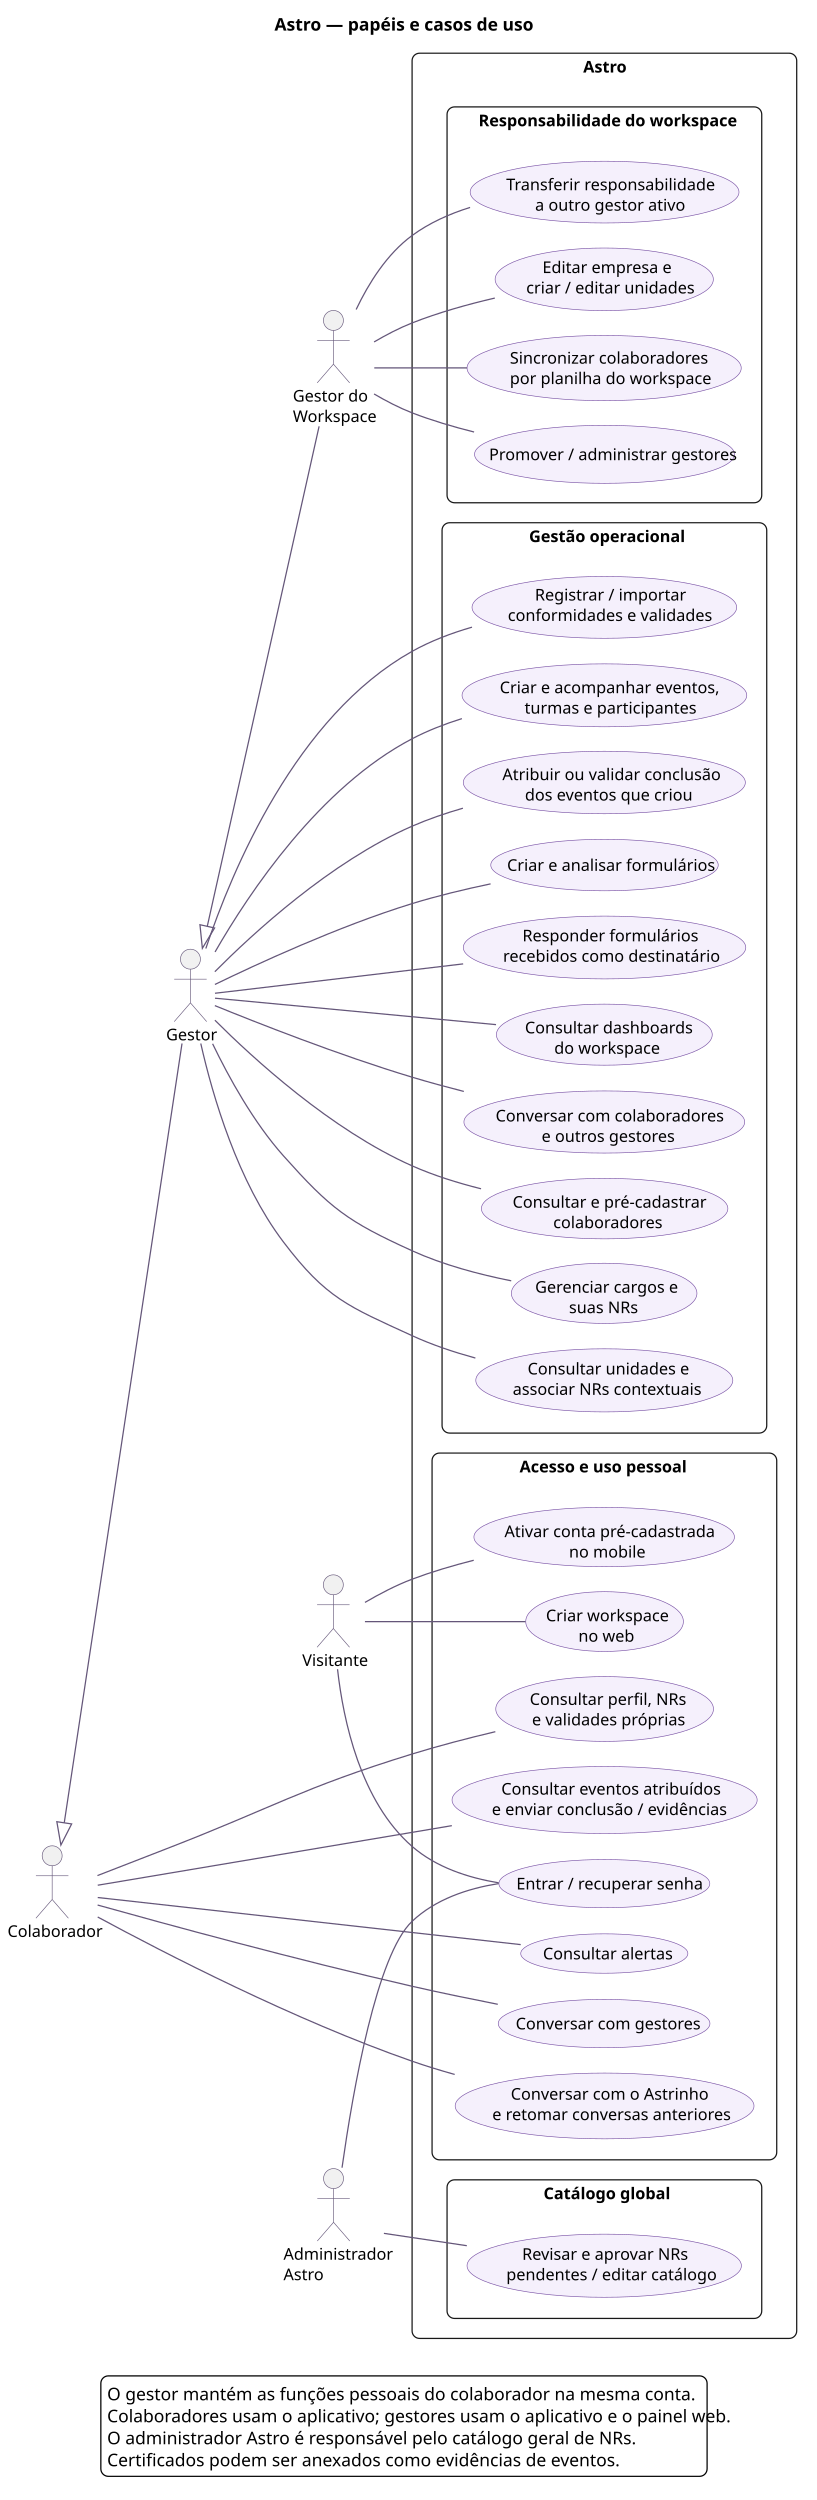
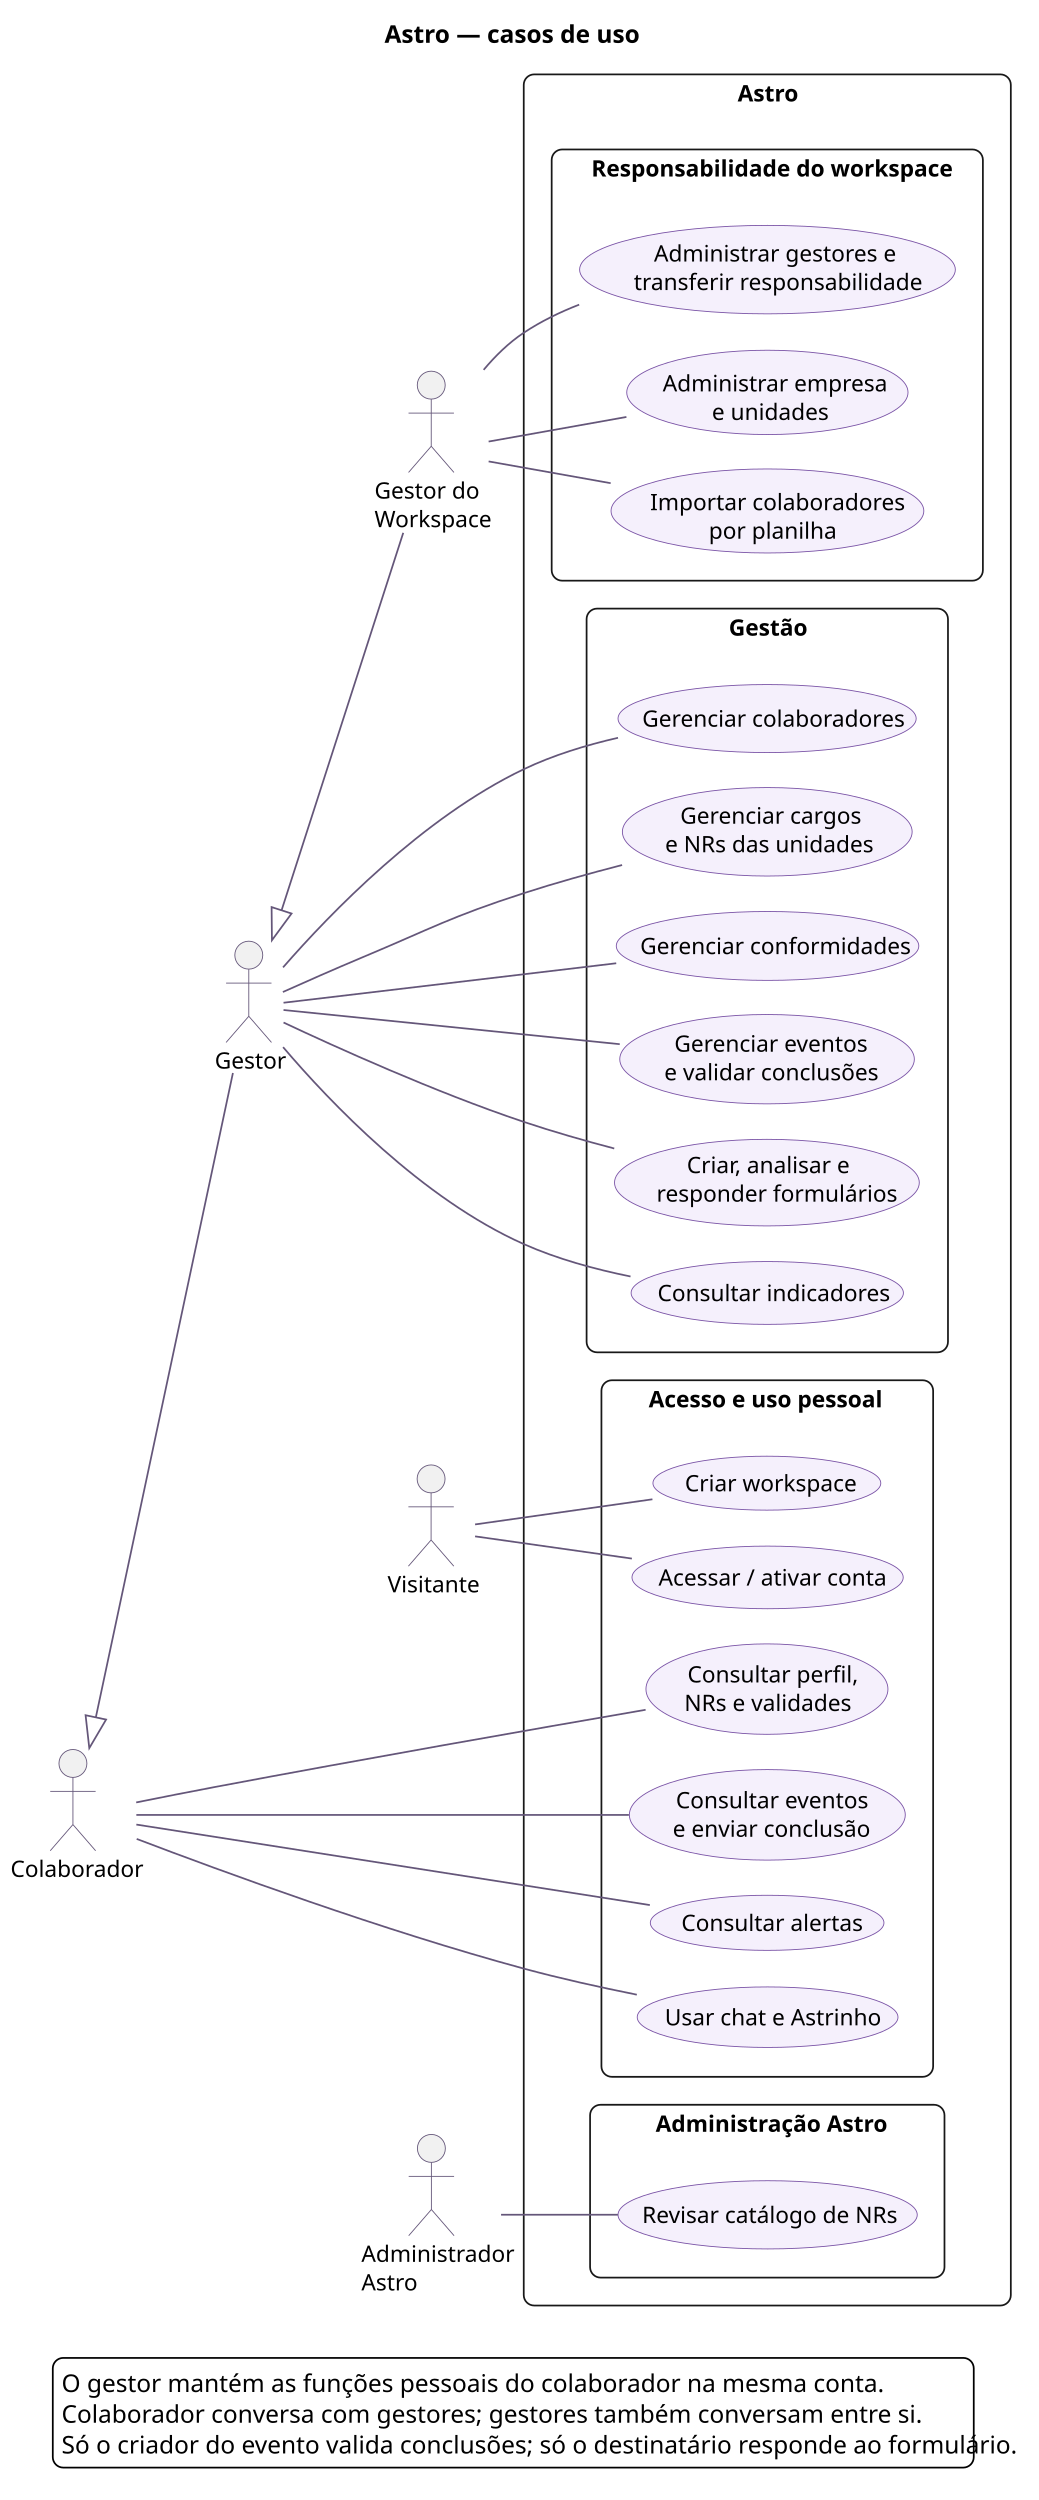
- <svg xmlns="http://www.w3.org/2000/svg" version="1.1" data-diagram-type="DESCRIPTION" style="width:654px;height:2002px;background:#FFFFFF;" width="654px" height="2002px" viewBox="0 0 654 2002" zoomAndPan="magnify" preserveAspectRatio="none" contentStyleType="text/css">
+ <svg xmlns="http://www.w3.org/2000/svg" version="1.1" data-diagram-type="DESCRIPTION" style="width:595px;height:1432px;background:#FFFFFF;" width="595px" height="1432px" viewBox="0 0 595 1432" zoomAndPan="magnify" preserveAspectRatio="none" contentStyleType="text/css">
  <defs />
  <g font-family="sans-serif" lengthAdjust="spacing">
    <g class="title" data-source-line="2">
-       <text x="219.802" y="24.533" fill="#000" font-size="14" textLength="207.396" font-weight="700">Astro — papéis e casos de uso</text>
+       <text x="220.261" y="24.533" fill="#000" font-size="14" textLength="147.479" font-weight="700">Astro — casos de uso</text>
    </g>
    <g class="cluster" data-qualified-name="Astro" id="ent0008" data-source-line="18">
-       <rect x="330" y="42.609" width="308" height="1830" fill="none" style="stroke:#181818;stroke-width:1;" rx="6" ry="6" />
-       <text x="467.026" y="58.104" fill="#000" font-size="13" textLength="33.947" font-weight="700">Astro</text>
+       <rect x="300" y="42.609" width="279" height="1278" fill="none" style="stroke:#181818;stroke-width:1;" rx="6" ry="6" />
+       <text x="422.526" y="58.104" fill="#000" font-size="13" textLength="33.947" font-weight="700">Astro</text>
    </g>
    <g class="cluster" data-qualified-name="Astro.Acesso e uso pessoal" id="ent0009" data-source-line="19">
-       <rect x="346" y="1163.609" width="276" height="566" fill="none" style="stroke:#181818;stroke-width:1;" rx="6" ry="6" />
-       <text x="416.08" y="1179.104" fill="#000" font-size="13" textLength="135.84" font-weight="700">Acesso e uso pessoal</text>
+       <rect x="344.5" y="790.609" width="190" height="399" fill="none" style="stroke:#181818;stroke-width:1;" rx="6" ry="6" />
+       <text x="371.58" y="806.104" fill="#000" font-size="13" textLength="135.84" font-weight="700">Acesso e uso pessoal</text>
    </g>
-     <g class="cluster" data-qualified-name="Astro.Gest.o operacional" id="ent0018" data-source-line="29">
-       <rect x="354" y="418.609" width="260" height="729" fill="none" style="stroke:#181818;stroke-width:1;" rx="6" ry="6" />
-       <text x="423.675" y="434.104" fill="#000" font-size="13" textLength="120.65" font-weight="700">Gestão operacional</text>
+     <g class="cluster" data-qualified-name="Astro.Gest.o" id="ent0016" data-source-line="27">
+       <rect x="336" y="348.609" width="207" height="426" fill="none" style="stroke:#181818;stroke-width:1;" rx="6" ry="6" />
+       <text x="417.464" y="364.104" fill="#000" font-size="13" textLength="44.072" font-weight="700">Gestão</text>
    </g>
-     <g class="cluster" data-qualified-name="Astro.Responsabilidade do workspace" id="ent0029" data-source-line="41">
-       <rect x="358" y="85.609" width="252" height="317" fill="none" style="stroke:#181818;stroke-width:1;" rx="6" ry="6" />
-       <text x="383.221" y="101.104" fill="#000" font-size="13" textLength="201.557" font-weight="700">Responsabilidade do workspace</text>
+     <g class="cluster" data-qualified-name="Astro.Responsabilidade do workspace" id="ent0023" data-source-line="35">
+       <rect x="316" y="85.609" width="247" height="247" fill="none" style="stroke:#181818;stroke-width:1;" rx="6" ry="6" />
+       <text x="338.721" y="101.104" fill="#000" font-size="13" textLength="201.557" font-weight="700">Responsabilidade do workspace</text>
    </g>
-     <g class="cluster" data-qualified-name="Astro.Cat.logo global" id="ent0034" data-source-line="47">
-       <rect x="358" y="1745.609" width="252" height="111" fill="none" style="stroke:#181818;stroke-width:1;" rx="6" ry="6" />
-       <text x="435.25" y="1761.104" fill="#000" font-size="13" textLength="97.5" font-weight="700">Catálogo global</text>
+     <g class="cluster" data-qualified-name="Astro.Administra..o Astro" id="ent0027" data-source-line="40">
+       <rect x="338" y="1205.609" width="203" height="99" fill="none" style="stroke:#181818;stroke-width:1;" rx="6" ry="6" />
+       <text x="375.57" y="1221.104" fill="#000" font-size="13" textLength="127.861" font-weight="700">Administração Astro</text>
    </g>
    <g class="entity" data-qualified-name="visitante" id="ent0001" data-source-line="10">
-       <ellipse cx="266.93" cy="1269.109" rx="8" ry="8" fill="#F1F1F1" style="stroke:#645679;stroke-width:0.5;" />
-       <path d="M266.93,1277.109 L266.93,1304.109 M253.93,1285.109 L279.93,1285.109 M266.93,1304.109 L253.93,1319.109 M266.93,1304.109 L279.93,1319.109" style="stroke:#645679;stroke-width:0.5;" fill="none" />
-       <text x="242" y="1334.104" fill="#000" font-size="13" textLength="49.861">Visitante</text>
+       <ellipse cx="246.93" cy="847.109" rx="8" ry="8" fill="#F1F1F1" style="stroke:#645679;stroke-width:0.5;" />
+       <path d="M246.93,855.109 L246.93,882.109 M233.93,863.109 L259.93,863.109 M246.93,882.109 L233.93,897.109 M246.93,882.109 L259.93,897.109" style="stroke:#645679;stroke-width:0.5;" fill="none" />
+       <text x="222" y="912.104" fill="#000" font-size="13" textLength="49.861">Visitante</text>
    </g>
    <g class="entity" data-qualified-name="colaborador" id="ent0002" data-source-line="11">
-       <ellipse cx="41.772" cy="1486.109" rx="8" ry="8" fill="#F1F1F1" style="stroke:#645679;stroke-width:0.5;" />
-       <path d="M41.772,1494.109 L41.772,1521.109 M28.772,1502.109 L54.772,1502.109 M41.772,1521.109 L28.772,1536.109 M41.772,1521.109 L54.772,1536.109" style="stroke:#645679;stroke-width:0.5;" fill="none" />
-       <text x="6" y="1551.104" fill="#000" font-size="13" textLength="71.544">Colaborador</text>
+       <ellipse cx="41.772" cy="1010.109" rx="8" ry="8" fill="#F1F1F1" style="stroke:#645679;stroke-width:0.5;" />
+       <path d="M41.772,1018.109 L41.772,1045.109 M28.772,1026.109 L54.772,1026.109 M41.772,1045.109 L28.772,1060.109 M41.772,1045.109 L54.772,1060.109" style="stroke:#645679;stroke-width:0.5;" fill="none" />
+       <text x="6" y="1075.104" fill="#000" font-size="13" textLength="71.544">Colaborador</text>
    </g>
    <g class="entity" data-qualified-name="gestor" id="ent0003" data-source-line="12">
-       <ellipse cx="152.506" cy="768.109" rx="8" ry="8" fill="#F1F1F1" style="stroke:#645679;stroke-width:0.5;" />
-       <path d="M152.506,776.109 L152.506,803.109 M139.506,784.109 L165.506,784.109 M152.506,803.109 L139.506,818.109 M152.506,803.109 L165.506,818.109" style="stroke:#645679;stroke-width:0.5;" fill="none" />
-       <text x="133" y="833.104" fill="#000" font-size="13" textLength="39.013">Gestor</text>
+       <ellipse cx="142.506" cy="547.109" rx="8" ry="8" fill="#F1F1F1" style="stroke:#645679;stroke-width:0.5;" />
+       <path d="M142.506,555.109 L142.506,582.109 M129.506,563.109 L155.506,563.109 M142.506,582.109 L129.506,597.109 M142.506,582.109 L155.506,597.109" style="stroke:#645679;stroke-width:0.5;" fill="none" />
+       <text x="123" y="612.104" fill="#000" font-size="13" textLength="39.013">Gestor</text>
    </g>
    <g class="entity" data-qualified-name="responsavel" id="ent0004" data-source-line="13">
-       <ellipse cx="267.01" cy="256.609" rx="8" ry="8" fill="#F1F1F1" style="stroke:#645679;stroke-width:0.5;" />
-       <path d="M267.01,264.609 L267.01,291.609 M254.01,272.609 L280.01,272.609 M267.01,291.609 L254.01,306.609 M267.01,291.609 L280.01,306.609" style="stroke:#645679;stroke-width:0.5;" fill="none" />
-       <text x="234.5" y="321.604" fill="#000" font-size="13" textLength="57.084">Gestor do</text>
-       <text x="234.5" y="337.956" fill="#000" font-size="13" textLength="65.019">Workspace</text>
+       <ellipse cx="247.01" cy="220.609" rx="8" ry="8" fill="#F1F1F1" style="stroke:#645679;stroke-width:0.5;" />
+       <path d="M247.01,228.609 L247.01,255.609 M234.01,236.609 L260.01,236.609 M247.01,255.609 L234.01,270.609 M247.01,255.609 L260.01,270.609" style="stroke:#645679;stroke-width:0.5;" fill="none" />
+       <text x="214.5" y="285.604" fill="#000" font-size="13" textLength="57.084">Gestor do</text>
+       <text x="214.5" y="301.956" fill="#000" font-size="13" textLength="65.019">Workspace</text>
    </g>
    <g class="entity" data-qualified-name="admin" id="ent0005" data-source-line="14">
-       <ellipse cx="267.098" cy="1744.609" rx="8" ry="8" fill="#F1F1F1" style="stroke:#645679;stroke-width:0.5;" />
-       <path d="M267.098,1752.609 L267.098,1779.609 M254.098,1760.609 L280.098,1760.609 M267.098,1779.609 L254.098,1794.609 M267.098,1779.609 L280.098,1794.609" style="stroke:#645679;stroke-width:0.5;" fill="none" />
-       <text x="227" y="1809.604" fill="#000" font-size="13" textLength="80.196">Administrador</text>
-       <text x="227" y="1825.956" fill="#000" font-size="13" textLength="30.342">Astro</text>
+       <ellipse cx="247.098" cy="1230.609" rx="8" ry="8" fill="#F1F1F1" style="stroke:#645679;stroke-width:0.5;" />
+       <path d="M247.098,1238.609 L247.098,1265.609 M234.098,1246.609 L260.098,1246.609 M247.098,1265.609 L234.098,1280.609 M247.098,1265.609 L260.098,1280.609" style="stroke:#645679;stroke-width:0.5;" fill="none" />
+       <text x="207" y="1295.604" fill="#000" font-size="13" textLength="80.196">Administrador</text>
+       <text x="207" y="1311.956" fill="#000" font-size="13" textLength="30.342">Astro</text>
    </g>
-     <g class="entity" data-qualified-name="Astro.Acesso e uso pessoal.criar_workspace" id="ent0010" data-source-line="20">
-       <ellipse cx="484.128" cy="1298.548" rx="63.128" ry="23.938" fill="#F5F0FC" style="stroke:#7952A5;stroke-width:0.5;" />
-       <text x="437.172" y="1298.321" fill="#000" font-size="13" textLength="93.914">Criar workspace</text>
-       <text x="463.169" y="1314.673" fill="#000" font-size="13" textLength="41.92">no web</text>
+     <g class="entity" data-qualified-name="Astro.Acesso e uso pessoal.criar" id="ent0010" data-source-line="20">
+       <ellipse cx="439.258" cy="849.561" rx="65.258" ry="15.452" fill="#F5F0FC" style="stroke:#7952A5;stroke-width:0.5;" />
+       <text x="392.301" y="854.237" fill="#000" font-size="13" textLength="93.914">Criar workspace</text>
    </g>
-     <g class="entity" data-qualified-name="Astro.Acesso e uso pessoal.ativar" id="ent0011" data-source-line="21">
-       <ellipse cx="483.821" cy="1230.858" rx="104.321" ry="23.749" fill="#F5F0FC" style="stroke:#7952A5;stroke-width:0.5;" />
-       <text x="403.974" y="1230.937" fill="#000" font-size="13" textLength="159.694">Ativar conta pré-cadastrada</text>
-       <text x="455.637" y="1247.289" fill="#000" font-size="13" textLength="56.367">no mobile</text>
+     <g class="entity" data-qualified-name="Astro.Acesso e uso pessoal.acesso" id="ent0011" data-source-line="21">
+       <ellipse cx="439.681" cy="903.546" rx="77.681" ry="17.936" fill="#F5F0FC" style="stroke:#7952A5;stroke-width:0.5;" />
+       <text x="377.182" y="908.221" fill="#000" font-size="13" textLength="124.998">Acessar / ativar conta</text>
    </g>
-     <g class="entity" data-qualified-name="Astro.Acesso e uso pessoal.acesso" id="ent0012" data-source-line="22">
-       <ellipse cx="483.953" cy="1508.4" rx="84.453" ry="19.291" fill="#F5F0FC" style="stroke:#7952A5;stroke-width:0.5;" />
-       <text x="413.501" y="1513.076" fill="#000" font-size="13" textLength="140.905">Entrar / recuperar senha</text>
+     <g class="entity" data-qualified-name="Astro.Acesso e uso pessoal.perfil" id="ent0012" data-source-line="22">
+       <ellipse cx="439.308" cy="967.518" rx="69.308" ry="25.909" fill="#F5F0FC" style="stroke:#7952A5;stroke-width:0.5;" />
+       <text x="393.789" y="963.712" fill="#000" font-size="13" textLength="91.038">Consultar perfil,</text>
+       <text x="391.98" y="980.063" fill="#000" font-size="13" textLength="94.656">NRs e validades</text>
    </g>
-     <g class="entity" data-qualified-name="Astro.Acesso e uso pessoal.perfil" id="ent0013" data-source-line="23">
-       <ellipse cx="484.18" cy="1368.565" rx="87.18" ry="25.955" fill="#F5F0FC" style="stroke:#7952A5;stroke-width:0.5;" />
-       <text x="424.216" y="1365.305" fill="#000" font-size="13" textLength="119.926">Consultar perfil, NRs</text>
-       <text x="426.006" y="1381.657" fill="#000" font-size="13" textLength="116.346">e validades próprias</text>
+     <g class="entity" data-qualified-name="Astro.Acesso e uso pessoal.participar" id="ent0013" data-source-line="23">
+       <ellipse cx="439.523" cy="1039.545" rx="79.023" ry="25.936" fill="#F5F0FC" style="stroke:#7952A5;stroke-width:0.5;" />
+       <text x="387.133" y="1035.777" fill="#000" font-size="13" textLength="104.781">Consultar eventos</text>
+       <text x="385.324" y="1052.128" fill="#000" font-size="13" textLength="108.399">e enviar conclusão</text>
    </g>
-     <g class="entity" data-qualified-name="Astro.Acesso e uso pessoal.participar" id="ent0014" data-source-line="24">
-       <ellipse cx="484.178" cy="1441.445" rx="122.178" ry="26.836" fill="#F5F0FC" style="stroke:#7952A5;stroke-width:0.5;" />
-       <text x="401.436" y="1437.142" fill="#000" font-size="13" textLength="165.483">Consultar eventos atribuídos</text>
-       <text x="393.847" y="1453.493" fill="#000" font-size="13" textLength="180.661">e enviar conclusão / evidências</text>
+     <g class="entity" data-qualified-name="Astro.Acesso e uso pessoal.alertas" id="ent0014" data-source-line="24">
+       <ellipse cx="439.416" cy="1101.393" rx="66.916" ry="15.783" fill="#F5F0FC" style="stroke:#7952A5;stroke-width:0.5;" />
+       <text x="390.282" y="1106.068" fill="#000" font-size="13" textLength="98.268">Consultar alertas</text>
    </g>
-     <g class="entity" data-qualified-name="Astro.Acesso e uso pessoal.alertas" id="ent0015" data-source-line="25">
-       <ellipse cx="483.916" cy="1564.393" rx="66.916" ry="15.783" fill="#F5F0FC" style="stroke:#7952A5;stroke-width:0.5;" />
-       <text x="434.782" y="1569.068" fill="#000" font-size="13" textLength="98.268">Consultar alertas</text>
+     <g class="entity" data-qualified-name="Astro.Acesso e uso pessoal.conversar" id="ent0015" data-source-line="25">
+       <ellipse cx="439.685" cy="1155.446" rx="74.685" ry="17.337" fill="#F5F0FC" style="stroke:#7952A5;stroke-width:0.5;" />
+       <text x="380.798" y="1160.122" fill="#000" font-size="13" textLength="117.774">Usar chat e Astrinho</text>
    </g>
-     <g class="entity" data-qualified-name="Astro.Acesso e uso pessoal.chat" id="ent0016" data-source-line="26">
-       <ellipse cx="483.758" cy="1620.461" rx="84.758" ry="19.352" fill="#F5F0FC" style="stroke:#7952A5;stroke-width:0.5;" />
-       <text x="412.953" y="1625.137" fill="#000" font-size="13" textLength="141.61">Conversar com gestores</text>
+     <g class="entity" data-qualified-name="Astro.Gest.o.pessoas" id="ent0017" data-source-line="28">
+       <ellipse cx="439.394" cy="411.588" rx="85.394" ry="19.479" fill="#F5F0FC" style="stroke:#7952A5;stroke-width:0.5;" />
+       <text x="367.856" y="416.264" fill="#000" font-size="13" textLength="143.076">Gerenciar colaboradores</text>
    </g>
-     <g class="entity" data-qualified-name="Astro.Acesso e uso pessoal.ia" id="ent0017" data-source-line="27">
-       <ellipse cx="484.159" cy="1686.441" rx="119.659" ry="26.332" fill="#F5F0FC" style="stroke:#7952A5;stroke-width:0.5;" />
-       <text x="409.019" y="1681.445" fill="#000" font-size="13" textLength="150.281">Conversar com o Astrinho</text>
-       <text x="394.203" y="1697.797" fill="#000" font-size="13" textLength="179.912">e retomar conversas anteriores</text>
+     <g class="entity" data-qualified-name="Astro.Gest.o.estrutura" id="ent0018" data-source-line="29">
+       <ellipse cx="439.49" cy="476.454" rx="82.99" ry="25.345" fill="#F5F0FC" style="stroke:#7952A5;stroke-width:0.5;" />
+       <text x="389.635" y="471.832" fill="#000" font-size="13" textLength="99.709">Gerenciar cargos</text>
+       <text x="380.955" y="488.183" fill="#000" font-size="13" textLength="117.07">e NRs das unidades</text>
    </g>
-     <g class="entity" data-qualified-name="Astro.Gest.o operacional.pessoas" id="ent0019" data-source-line="30">
-       <ellipse cx="484.189" cy="967.84" rx="98.689" ry="24.23" fill="#F5F0FC" style="stroke:#7952A5;stroke-width:0.5;" />
-       <text x="410.489" y="967.15" fill="#000" font-size="13" textLength="147.399">Consultar e pré-cadastrar</text>
-       <text x="442.996" y="983.502" fill="#000" font-size="13" textLength="82.386">colaboradores</text>
+     <g class="entity" data-qualified-name="Astro.Gest.o.conformidades" id="ent0019" data-source-line="30">
+       <ellipse cx="439.648" cy="541.839" rx="86.648" ry="19.73" fill="#F5F0FC" style="stroke:#7952A5;stroke-width:0.5;" />
+       <text x="366.669" y="546.515" fill="#000" font-size="13" textLength="145.958">Gerenciar conformidades</text>
    </g>
-     <g class="entity" data-qualified-name="Astro.Gest.o operacional.cargos" id="ent0020" data-source-line="31">
-       <ellipse cx="483.806" cy="1035.703" rx="74.306" ry="24.094" fill="#F5F0FC" style="stroke:#7952A5;stroke-width:0.5;" />
-       <text x="428.531" y="1035.229" fill="#000" font-size="13" textLength="110.551">Gerenciar cargos e</text>
-       <text x="455.632" y="1051.581" fill="#000" font-size="13" textLength="56.348">suas NRs</text>
+     <g class="entity" data-qualified-name="Astro.Gest.o.eventos" id="ent0020" data-source-line="31">
+       <ellipse cx="439.367" cy="606.701" rx="84.367" ry="25.591" fill="#F5F0FC" style="stroke:#7952A5;stroke-width:0.5;" />
+       <text x="386.256" y="602.437" fill="#000" font-size="13" textLength="106.222">Gerenciar eventos</text>
+       <text x="380.474" y="618.789" fill="#000" font-size="13" textLength="117.787">e validar conclusões</text>
    </g>
-     <g class="entity" data-qualified-name="Astro.Gest.o operacional.unidades" id="ent0021" data-source-line="32">
-       <ellipse cx="483.918" cy="1105.388" rx="102.918" ry="25.279" fill="#F5F0FC" style="stroke:#7952A5;stroke-width:0.5;" />
-       <text x="422.489" y="1100.669" fill="#000" font-size="13" textLength="122.859">Consultar unidades e</text>
-       <text x="410.584" y="1117.02" fill="#000" font-size="13" textLength="146.669">associar NRs contextuais</text>
+     <g class="entity" data-qualified-name="Astro.Gest.o.formularios" id="ent0021" data-source-line="32">
+       <ellipse cx="439.285" cy="677.408" rx="87.285" ry="24.799" fill="#F5F0FC" style="stroke:#7952A5;stroke-width:0.5;" />
+       <text x="393.408" y="671.973" fill="#000" font-size="13" textLength="91.755">Criar, analisar e</text>
+       <text x="376.063" y="688.325" fill="#000" font-size="13" textLength="126.445">responder formulários</text>
    </g>
-     <g class="entity" data-qualified-name="Astro.Gest.o operacional.conformidades" id="ent0022" data-source-line="33">
-       <ellipse cx="483.969" cy="486.384" rx="105.969" ry="24.775" fill="#F5F0FC" style="stroke:#7952A5;stroke-width:0.5;" />
-       <text x="428.344" y="480.912" fill="#000" font-size="13" textLength="111.249">Registrar / importar</text>
-       <text x="406.645" y="497.263" fill="#000" font-size="13" textLength="154.648">conformidades e validades</text>
+     <g class="entity" data-qualified-name="Astro.Gest.o.indicadores" id="ent0022" data-source-line="33">
+       <ellipse cx="439.489" cy="740.607" rx="77.989" ry="17.998" fill="#F5F0FC" style="stroke:#7952A5;stroke-width:0.5;" />
+       <text x="376.622" y="745.283" fill="#000" font-size="13" textLength="125.734">Consultar indicadores</text>
    </g>
-     <g class="entity" data-qualified-name="Astro.Gest.o operacional.eventos" id="ent0023" data-source-line="34">
-       <ellipse cx="484.007" cy="556.811" rx="114.007" ry="25.201" fill="#F5F0FC" style="stroke:#7952A5;stroke-width:0.5;" />
-       <text x="400.186" y="555.107" fill="#000" font-size="13" textLength="167.642">Criar e acompanhar eventos,</text>
-       <text x="420.061" y="571.458" fill="#000" font-size="13" textLength="127.893">turmas e participantes</text>
+     <g class="entity" data-qualified-name="Astro.Responsabilidade do workspace.empresa" id="ent0024" data-source-line="36">
+       <ellipse cx="439.558" cy="224.759" rx="80.558" ry="24.15" fill="#F5F0FC" style="stroke:#7952A5;stroke-width:0.5;" />
+       <text x="379.595" y="224.197" fill="#000" font-size="13" textLength="119.926">Administrar empresa</text>
+       <text x="407.753" y="240.548" fill="#000" font-size="13" textLength="63.61">e unidades</text>
    </g>
-     <g class="entity" data-qualified-name="Astro.Gest.o operacional.validar" id="ent0024" data-source-line="35">
-       <ellipse cx="483.944" cy="626.626" rx="112.944" ry="25.017" fill="#F5F0FC" style="stroke:#7952A5;stroke-width:0.5;" />
-       <text x="402.291" y="624.734" fill="#000" font-size="13" textLength="163.306">Atribuir ou validar conclusão</text>
-       <text x="420.347" y="641.086" fill="#000" font-size="13" textLength="127.194">dos eventos que criou</text>
+     <g class="entity" data-qualified-name="Astro.Responsabilidade do workspace.importar" id="ent0025" data-source-line="37">
+       <ellipse cx="439.586" cy="292.678" rx="89.586" ry="24.069" fill="#F5F0FC" style="stroke:#7952A5;stroke-width:0.5;" />
+       <text x="372.386" y="292.244" fill="#000" font-size="13" textLength="134.399">Importar colaboradores</text>
+       <text x="405.978" y="308.595" fill="#000" font-size="13" textLength="67.215">por planilha</text>
    </g>
-     <g class="entity" data-qualified-name="Astro.Gest.o operacional.formularios" id="ent0025" data-source-line="36">
-       <ellipse cx="484.085" cy="692.726" rx="91.085" ry="20.617" fill="#F5F0FC" style="stroke:#7952A5;stroke-width:0.5;" />
-       <text x="406.06" y="697.402" fill="#000" font-size="13" textLength="156.051">Criar e analisar formulários</text>
+     <g class="entity" data-qualified-name="Astro.Responsabilidade do workspace.gestores" id="ent0026" data-source-line="38">
+       <ellipse cx="439.611" cy="154.441" rx="107.611" ry="25.332" fill="#F5F0FC" style="stroke:#7952A5;stroke-width:0.5;" />
+       <text x="374.586" y="149.799" fill="#000" font-size="13" textLength="130.051">Administrar gestores e</text>
+       <text x="363.014" y="166.151" fill="#000" font-size="13" textLength="153.194">transferir responsabilidade</text>
    </g>
-     <g class="entity" data-qualified-name="Astro.Gest.o operacional.responder" id="ent0026" data-source-line="37">
-       <ellipse cx="484.11" cy="758.757" rx="113.11" ry="25.148" fill="#F5F0FC" style="stroke:#7952A5;stroke-width:0.5;" />
-       <text x="418.358" y="753.843" fill="#000" font-size="13" textLength="131.504">Responder formulários</text>
-       <text x="402.816" y="770.195" fill="#000" font-size="13" textLength="162.589">recebidos como destinatário</text>
-     </g>
-     <g class="entity" data-qualified-name="Astro.Gest.o operacional.bi" id="ent0027" data-source-line="38">
-       <ellipse cx="483.94" cy="828.564" rx="86.44" ry="24.454" fill="#F5F0FC" style="stroke:#7952A5;stroke-width:0.5;" />
-       <text x="420.346" y="827.526" fill="#000" font-size="13" textLength="127.188">Consultar dashboards</text>
-       <text x="443.835" y="843.877" fill="#000" font-size="13" textLength="80.209">do workspace</text>
-     </g>
-     <g class="entity" data-qualified-name="Astro.Gest.o operacional.chat_gestao" id="ent0028" data-source-line="39">
-       <ellipse cx="483.931" cy="898.496" rx="112.431" ry="24.886" fill="#F5F0FC" style="stroke:#7952A5;stroke-width:0.5;" />
-       <text x="396.863" y="898.089" fill="#000" font-size="13" textLength="174.135">Conversar com colaboradores</text>
-       <text x="433.708" y="914.441" fill="#000" font-size="13" textLength="100.445">e outros gestores</text>
-     </g>
-     <g class="entity" data-qualified-name="Astro.Responsabilidade do workspace.empresa" id="ent0030" data-source-line="42">
-       <ellipse cx="483.876" cy="223.682" rx="87.376" ry="25.073" fill="#F5F0FC" style="stroke:#7952A5;stroke-width:0.5;" />
-       <text x="434.38" y="218.658" fill="#000" font-size="13" textLength="98.992">Editar empresa e</text>
-       <text x="421.37" y="235.009" fill="#000" font-size="13" textLength="125.011">criar / editar unidades</text>
-     </g>
-     <g class="entity" data-qualified-name="Astro.Responsabilidade do workspace.importar" id="ent0031" data-source-line="43">
-       <ellipse cx="483.796" cy="294.733" rx="109.796" ry="26.124" fill="#F5F0FC" style="stroke:#7952A5;stroke-width:0.5;" />
-       <text x="408.285" y="291.233" fill="#000" font-size="13" textLength="151.023">Sincronizar colaboradores</text>
-       <text x="408.278" y="307.584" fill="#000" font-size="13" textLength="151.036">por planilha do workspace</text>
-     </g>
-     <g class="entity" data-qualified-name="Astro.Responsabilidade do workspace.gestores" id="ent0032" data-source-line="44">
-       <ellipse cx="484.108" cy="363.831" rx="104.108" ry="23.222" fill="#F5F0FC" style="stroke:#7952A5;stroke-width:0.5;" />
-       <text x="391.632" y="368.507" fill="#000" font-size="13" textLength="184.952">Promover / administrar gestores</text>
-     </g>
-     <g class="entity" data-qualified-name="Astro.Responsabilidade do workspace.transferir" id="ent0033" data-source-line="45">
-       <ellipse cx="484.145" cy="153.834" rx="107.645" ry="24.725" fill="#F5F0FC" style="stroke:#7952A5;stroke-width:0.5;" />
-       <text x="405.383" y="152.382" fill="#000" font-size="13" textLength="157.523">Transferir responsabilidade</text>
-       <text x="428.501" y="168.734" fill="#000" font-size="13" textLength="111.287">a outro gestor ativo</text>
-     </g>
-     <g class="entity" data-qualified-name="Astro.Cat.logo global.catalogo" id="ent0035" data-source-line="48">
-       <ellipse cx="483.861" cy="1814.392" rx="109.861" ry="25.282" fill="#F5F0FC" style="stroke:#7952A5;stroke-width:0.5;" />
-       <text x="418.118" y="1809.677" fill="#000" font-size="13" textLength="131.485">Revisar e aprovar NRs</text>
-       <text x="405.442" y="1826.028" fill="#000" font-size="13" textLength="156.838">pendentes / editar catálogo</text>
+     <g class="entity" data-qualified-name="Astro.Administra..o Astro.catalogo" id="ent0028" data-source-line="41">
+       <ellipse cx="439.703" cy="1268.65" rx="85.703" ry="19.541" fill="#F5F0FC" style="stroke:#7952A5;stroke-width:0.5;" />
+       <text x="367.809" y="1273.326" fill="#000" font-size="13" textLength="143.787">Revisar catálogo de NRs</text>
    </g>
    <g class="link" data-entity-1="ent0002" data-entity-2="ent0003" id="lnk6" data-link-type="extension">
-       <polygon points="48.757,1477.514,57.379,1460.612,45.514,1458.819,48.757,1477.514" fill="none" style="stroke:#645679;stroke-width:1;stroke-linejoin:miter;stroke-miterlimit:10;" />
-       <path d="M51.446,1459.716 C70.241,1335.342 126.982,959.855 145.757,835.613" style="stroke:#645679;stroke-width:1;" fill="none" />
+       <polygon points="51.144,1001.326,60.759,984.969,49.021,982.472,51.144,1001.326" fill="none" style="stroke:#645679;stroke-width:1;stroke-linejoin:miter;stroke-miterlimit:10;" />
+       <path d="M54.89,983.72 C73.442,896.515 114.92,701.549 133.415,614.613" style="stroke:#645679;stroke-width:1;" fill="none" />
    </g>
    <g class="link" data-entity-1="ent0003" data-entity-2="ent0004" id="lnk7" data-link-type="extension">
-       <polygon points="162.048,759.39,171.832,743.133,160.122,740.514,162.048,759.39" fill="none" style="stroke:#645679;stroke-width:1;stroke-linejoin:miter;stroke-miterlimit:10;" />
-       <path d="M165.977,741.824 C186.282,651.036 233.434,440.217 255.537,341.391" style="stroke:#645679;stroke-width:1;" fill="none" />
+       <polygon points="155.762,538.567,166.995,523.276,155.574,519.594,155.762,538.567" fill="none" style="stroke:#645679;stroke-width:1;stroke-linejoin:miter;stroke-miterlimit:10;" />
+       <path d="M161.284,521.435 C180.122,462.993 210.611,368.401 230.984,305.196" style="stroke:#645679;stroke-width:1;" fill="none" />
    </g>
-     <g class="link" data-entity-1="ent0001" data-entity-2="ent0010" id="lnk36" data-link-type="association">
-       <path d="M292.245,1298.609 C323.215,1298.609 377.937,1298.609 420.851,1298.609" style="stroke:#645679;stroke-width:1;" fill="none" />
+     <g class="link" data-entity-1="ent0001" data-entity-2="ent0010" id="lnk29" data-link-type="association">
+       <path d="M272.127,873.19 C297.557,869.586 338.702,863.754 373.71,858.792" style="stroke:#645679;stroke-width:1;" fill="none" />
    </g>
-     <g class="link" data-entity-1="ent0001" data-entity-2="ent0011" id="lnk37" data-link-type="association">
-       <path d="M292.272,1283.211 C303.416,1276.695 317.018,1269.498 330,1264.609 C345.661,1258.712 362.627,1253.686 379.368,1249.453" style="stroke:#645679;stroke-width:1;" fill="none" />
+     <g class="link" data-entity-1="ent0001" data-entity-2="ent0011" id="lnk30" data-link-type="association">
+       <path d="M272.127,880.029 C294.754,883.236 329.821,888.206 361.938,892.758" style="stroke:#645679;stroke-width:1;" fill="none" />
    </g>
-     <g class="link" data-entity-1="ent0001" data-entity-2="ent0012" id="lnk38" data-link-type="association">
-       <path d="M270.299,1336.724 C274.919,1377.984 288.744,1442.691 330,1478.609 C349.088,1495.228 374.643,1503.709 399.394,1507.78" style="stroke:#645679;stroke-width:1;" fill="none" />
+     <g class="link" data-entity-1="ent0002" data-entity-2="ent0012" id="lnk31" data-link-type="association">
+       <path d="M78.015,1032.435 C91.995,1029.615 108.247,1026.394 123,1023.609 C207.868,1007.593 305.834,990.407 369.799,979.361" style="stroke:#645679;stroke-width:1;" fill="none" />
    </g>
-     <g class="link" data-entity-1="ent0002" data-entity-2="ent0013" id="lnk39" data-link-type="association">
-       <path d="M78.039,1501.958 C94.686,1495.478 114.866,1487.634 133,1480.609 C220.51,1446.714 240.336,1432.31 330,1404.609 C351.379,1398.004 374.76,1391.937 396.667,1386.741" style="stroke:#645679;stroke-width:1;" fill="none" />
+     <g class="link" data-entity-1="ent0002" data-entity-2="ent0013" id="lnk32" data-link-type="association">
+       <path d="M78.098,1039.609 C141.052,1039.609 274.569,1039.609 360.233,1039.609" style="stroke:#645679;stroke-width:1;" fill="none" />
    </g>
-     <g class="link" data-entity-1="ent0002" data-entity-2="ent0014" id="lnk40" data-link-type="association">
-       <path d="M78.263,1509.679 C139.033,1499.458 266.172,1478.076 361.836,1461.987" style="stroke:#645679;stroke-width:1;" fill="none" />
+     <g class="link" data-entity-1="ent0002" data-entity-2="ent0014" id="lnk33" data-link-type="association">
+       <path d="M78.098,1045.111 C144.076,1055.454 287.563,1077.948 372.236,1091.222" style="stroke:#645679;stroke-width:1;" fill="none" />
    </g>
-     <g class="link" data-entity-1="ent0002" data-entity-2="ent0015" id="lnk41" data-link-type="association">
-       <path d="M78.263,1519.536 C151.779,1527.723 322.421,1546.727 416.97,1557.256" style="stroke:#645679;stroke-width:1;" fill="none" />
+     <g class="link" data-entity-1="ent0002" data-entity-2="ent0015" id="lnk34" data-link-type="association">
+       <path d="M78.3,1053.339 C127.417,1072.064 219.432,1105.772 300,1127.609 C320.836,1133.257 343.713,1138.33 364.766,1142.557" style="stroke:#645679;stroke-width:1;" fill="none" />
    </g>
-     <g class="link" data-entity-1="ent0002" data-entity-2="ent0016" id="lnk42" data-link-type="association">
-       <path d="M78.174,1525.554 C132.115,1540.633 238.625,1569.733 330,1590.609 C352.166,1595.674 376.259,1600.645 398.627,1605.038" style="stroke:#645679;stroke-width:1;" fill="none" />
+     <g class="link" data-entity-1="ent0003" data-entity-2="ent0017" id="lnk35" data-link-type="association">
+       <path d="M162.132,554.12 C189.11,523.194 242.189,468.235 300,440.609 C316.735,432.612 335.646,426.81 353.993,422.603" style="stroke:#645679;stroke-width:1;" fill="none" />
    </g>
-     <g class="link" data-entity-1="ent0002" data-entity-2="ent0017" id="lnk43" data-link-type="association">
-       <path d="M78.233,1535.135 C131.387,1563.903 235.888,1617.807 330,1650.609 C340.951,1654.426 352.483,1657.968 364.101,1661.221" style="stroke:#645679;stroke-width:1;" fill="none" />
+     <g class="link" data-entity-1="ent0003" data-entity-2="ent0018" id="lnk36" data-link-type="association">
+       <path d="M162.039,568.22 C174.662,562.562 191.777,554.991 207,548.609 C248.025,531.41 257.678,525.31 300,511.609 C318.05,505.766 337.681,500.289 356.335,495.482" style="stroke:#645679;stroke-width:1;" fill="none" />
    </g>
-     <g class="link" data-entity-1="ent0003" data-entity-2="ent0019" id="lnk44" data-link-type="association">
-       <path d="M172.092,816.981 C202.223,847.113 264.939,904.741 330,933.609 C347.286,941.279 366.463,947.291 385.23,951.979" style="stroke:#645679;stroke-width:1;" fill="none" />
+     <g class="link" data-entity-1="ent0003" data-entity-2="ent0019" id="lnk37" data-link-type="association">
+       <path d="M162.402,574.367 C200.107,569.893 286.734,559.616 352.976,551.756" style="stroke:#645679;stroke-width:1;" fill="none" />
    </g>
-     <g class="link" data-entity-1="ent0003" data-entity-2="ent0020" id="lnk45" data-link-type="association">
-       <path d="M170.252,835.854 C183.24,862.806 203.039,898.737 227,925.609 C264.861,968.072 278.222,978.039 330,1001.609 C354.765,1012.883 383.529,1020.537 409.388,1025.679" style="stroke:#645679;stroke-width:1;" fill="none" />
+     <g class="link" data-entity-1="ent0003" data-entity-2="ent0020" id="lnk38" data-link-type="association">
+       <path d="M162.402,578.532 C200.489,582.405 288.492,591.354 354.981,598.116" style="stroke:#645679;stroke-width:1;" fill="none" />
    </g>
-     <g class="link" data-entity-1="ent0003" data-entity-2="ent0021" id="lnk46" data-link-type="association">
-       <path d="M160.781,835.638 C170.335,877.839 190.363,946.342 227,994.609 C261.237,1039.715 278.533,1045.991 330,1069.609 C345.873,1076.893 363.372,1082.785 380.691,1087.526" style="stroke:#645679;stroke-width:1;" fill="none" />
+     <g class="link" data-entity-1="ent0003" data-entity-2="ent0021" id="lnk39" data-link-type="association">
+       <path d="M162.414,585.691 C191.481,599.394 249.113,625.559 300,642.609 C316.579,648.164 334.53,653.314 351.841,657.861" style="stroke:#645679;stroke-width:1;" fill="none" />
    </g>
-     <g class="link" data-entity-1="ent0003" data-entity-2="ent0022" id="lnk47" data-link-type="association">
-       <path d="M164.824,759.581 C185.783,696.866 237.173,573.527 330,521.609 C344.745,513.363 361.322,507.058 377.978,502.237" style="stroke:#645679;stroke-width:1;" fill="none" />
+     <g class="link" data-entity-1="ent0003" data-entity-2="ent0022" id="lnk40" data-link-type="association">
+       <path d="M162.157,599.799 C188.967,631.289 241.632,686.621 300,712.609 C319.049,721.091 340.717,727.027 361.165,731.173" style="stroke:#645679;stroke-width:1;" fill="none" />
    </g>
-     <g class="link" data-entity-1="ent0003" data-entity-2="ent0023" id="lnk48" data-link-type="association">
-       <path d="M172.219,762.317 C199.729,714.423 255.941,630.383 330,591.609 C342.432,585.1 356.054,579.794 369.884,575.469" style="stroke:#645679;stroke-width:1;" fill="none" />
+     <g class="link" data-entity-1="ent0004" data-entity-2="ent0024" id="lnk41" data-link-type="association">
+       <path d="M279.885,252.919 C301.493,249.062 331.062,243.785 358.819,238.831" style="stroke:#645679;stroke-width:1;" fill="none" />
    </g>
-     <g class="link" data-entity-1="ent0003" data-entity-2="ent0024" id="lnk49" data-link-type="association">
-       <path d="M172.046,778.134 C202.115,747.86 264.747,690.04 330,661.609 C342.865,656.004 356.746,651.238 370.713,647.199" style="stroke:#645679;stroke-width:1;" fill="none" />
+     <g class="link" data-entity-1="ent0004" data-entity-2="ent0025" id="lnk42" data-link-type="association">
+       <path d="M279.885,264.3 C299.163,267.741 324.777,272.312 349.788,276.776" style="stroke:#645679;stroke-width:1;" fill="none" />
    </g>
-     <g class="link" data-entity-1="ent0003" data-entity-2="ent0025" id="lnk50" data-link-type="association">
-       <path d="M172.112,788.361 C203.809,772.943 270.613,741.879 330,723.609 C350.076,717.433 372.018,712.155 392.858,707.798" style="stroke:#645679;stroke-width:1;" fill="none" />
+     <g class="link" data-entity-1="ent0004" data-entity-2="ent0026" id="lnk43" data-link-type="association">
+       <path d="M277.028,211.846 C283.742,203.836 291.457,196.282 300,190.609 C309.728,184.151 320.552,178.85 331.742,174.5" style="stroke:#645679;stroke-width:1;" fill="none" />
    </g>
-     <g class="link" data-entity-1="ent0003" data-entity-2="ent0026" id="lnk51" data-link-type="association">
-       <path d="M172.159,795.401 C209.938,790.929 298.077,780.497 370.888,771.879" style="stroke:#645679;stroke-width:1;" fill="none" />
+     <g class="link" data-entity-1="ent0005" data-entity-2="ent0028" id="lnk44" data-link-type="association">
+       <path d="M287.01,1268.609 C306.386,1268.609 330.6,1268.609 353.945,1268.609" style="stroke:#645679;stroke-width:1;" fill="none" />
    </g>
-     <g class="link" data-entity-1="ent0003" data-entity-2="ent0027" id="lnk52" data-link-type="association">
-       <path d="M172.159,799.365 C214.635,803.361 320.77,813.347 397.207,820.538" style="stroke:#645679;stroke-width:1;" fill="none" />
-     </g>
-     <g class="link" data-entity-1="ent0003" data-entity-2="ent0028" id="lnk53" data-link-type="association">
-       <path d="M172.054,805.295 C203.939,818.309 271.365,844.986 330,862.609 C343.328,866.615 357.418,870.454 371.437,874.033" style="stroke:#645679;stroke-width:1;" fill="none" />
-     </g>
-     <g class="link" data-entity-1="ent0004" data-entity-2="ent0030" id="lnk54" data-link-type="association">
-       <path d="M299.572,273.824 C309.06,268.261 319.694,262.672 330,258.609 C350.914,250.366 374.238,243.8 396.247,238.688" style="stroke:#645679;stroke-width:1;" fill="none" />
-     </g>
-     <g class="link" data-entity-1="ent0004" data-entity-2="ent0031" id="lnk55" data-link-type="association">
-       <path d="M299.724,294.609 C319.698,294.609 346.774,294.609 373.979,294.609" style="stroke:#645679;stroke-width:1;" fill="none" />
-     </g>
-     <g class="link" data-entity-1="ent0004" data-entity-2="ent0032" id="lnk56" data-link-type="association">
-       <path d="M299.54,315.477 C309.028,321.042 319.669,326.611 330,330.609 C345.712,336.69 362.788,341.761 379.645,345.954" style="stroke:#645679;stroke-width:1;" fill="none" />
-     </g>
-     <g class="link" data-entity-1="ent0004" data-entity-2="ent0033" id="lnk57" data-link-type="association">
-       <path d="M285.202,247.849 C295.214,226.779 309.892,203.37 330,188.609 C343.729,178.532 359.873,171.289 376.436,166.097" style="stroke:#645679;stroke-width:1;" fill="none" />
-     </g>
-     <g class="link" data-entity-1="ent0005" data-entity-2="ent0035" id="lnk58" data-link-type="association">
-       <path d="M307.434,1788.479 C326.346,1791.293 350.032,1794.819 373.827,1798.36" style="stroke:#645679;stroke-width:1;" fill="none" />
-     </g>
-     <g class="link" data-entity-1="ent0005" data-entity-2="ent0012" id="lnk59" data-link-type="association">
-       <path d="M273.891,1735.904 C282.808,1672.866 301.745,1565.346 330,1538.609 C348.58,1521.028 374.291,1512.339 399.337,1508.372" style="stroke:#645679;stroke-width:1;" fill="none" />
-     </g>
-     <g class="legend" data-source-line="76">
-       <rect x="80.756" y="1902.609" width="485.487" height="80.438" fill="none" style="stroke:#000;stroke-width:1;" rx="6" ry="6" />
-       <text x="85.756" y="1922.143" fill="#000" font-size="14" textLength="447.46">O gestor mantém as funções pessoais do colaborador na mesma conta.</text>
-       <text x="85.756" y="1939.752" fill="#000" font-size="14" textLength="475.487">Colaboradores usam o aplicativo; gestores usam o aplicativo e o painel web.</text>
-       <text x="85.756" y="1957.361" fill="#000" font-size="14" textLength="403.874">O administrador Astro é responsável pelo catálogo geral de NRs.</text>
-       <text x="85.756" y="1974.971" fill="#000" font-size="14" textLength="392.998">Certificados podem ser anexados como evidências de eventos.</text>
+     <g class="legend" data-source-line="61">
+       <rect x="30.236" y="1350.609" width="527.528" height="62.828" fill="none" style="stroke:#000;stroke-width:1;" rx="6" ry="6" />
+       <text x="35.236" y="1370.143" fill="#000" font-size="14" textLength="447.46">O gestor mantém as funções pessoais do colaborador na mesma conta.</text>
+       <text x="35.236" y="1387.752" fill="#000" font-size="14" textLength="467.653">Colaborador conversa com gestores; gestores também conversam entre si.</text>
+       <text x="35.236" y="1405.361" fill="#000" font-size="14" textLength="517.528">Só o criador do evento valida conclusões; só o destinatário responde ao formulário.</text>
    </g>
  </g>
</svg>
